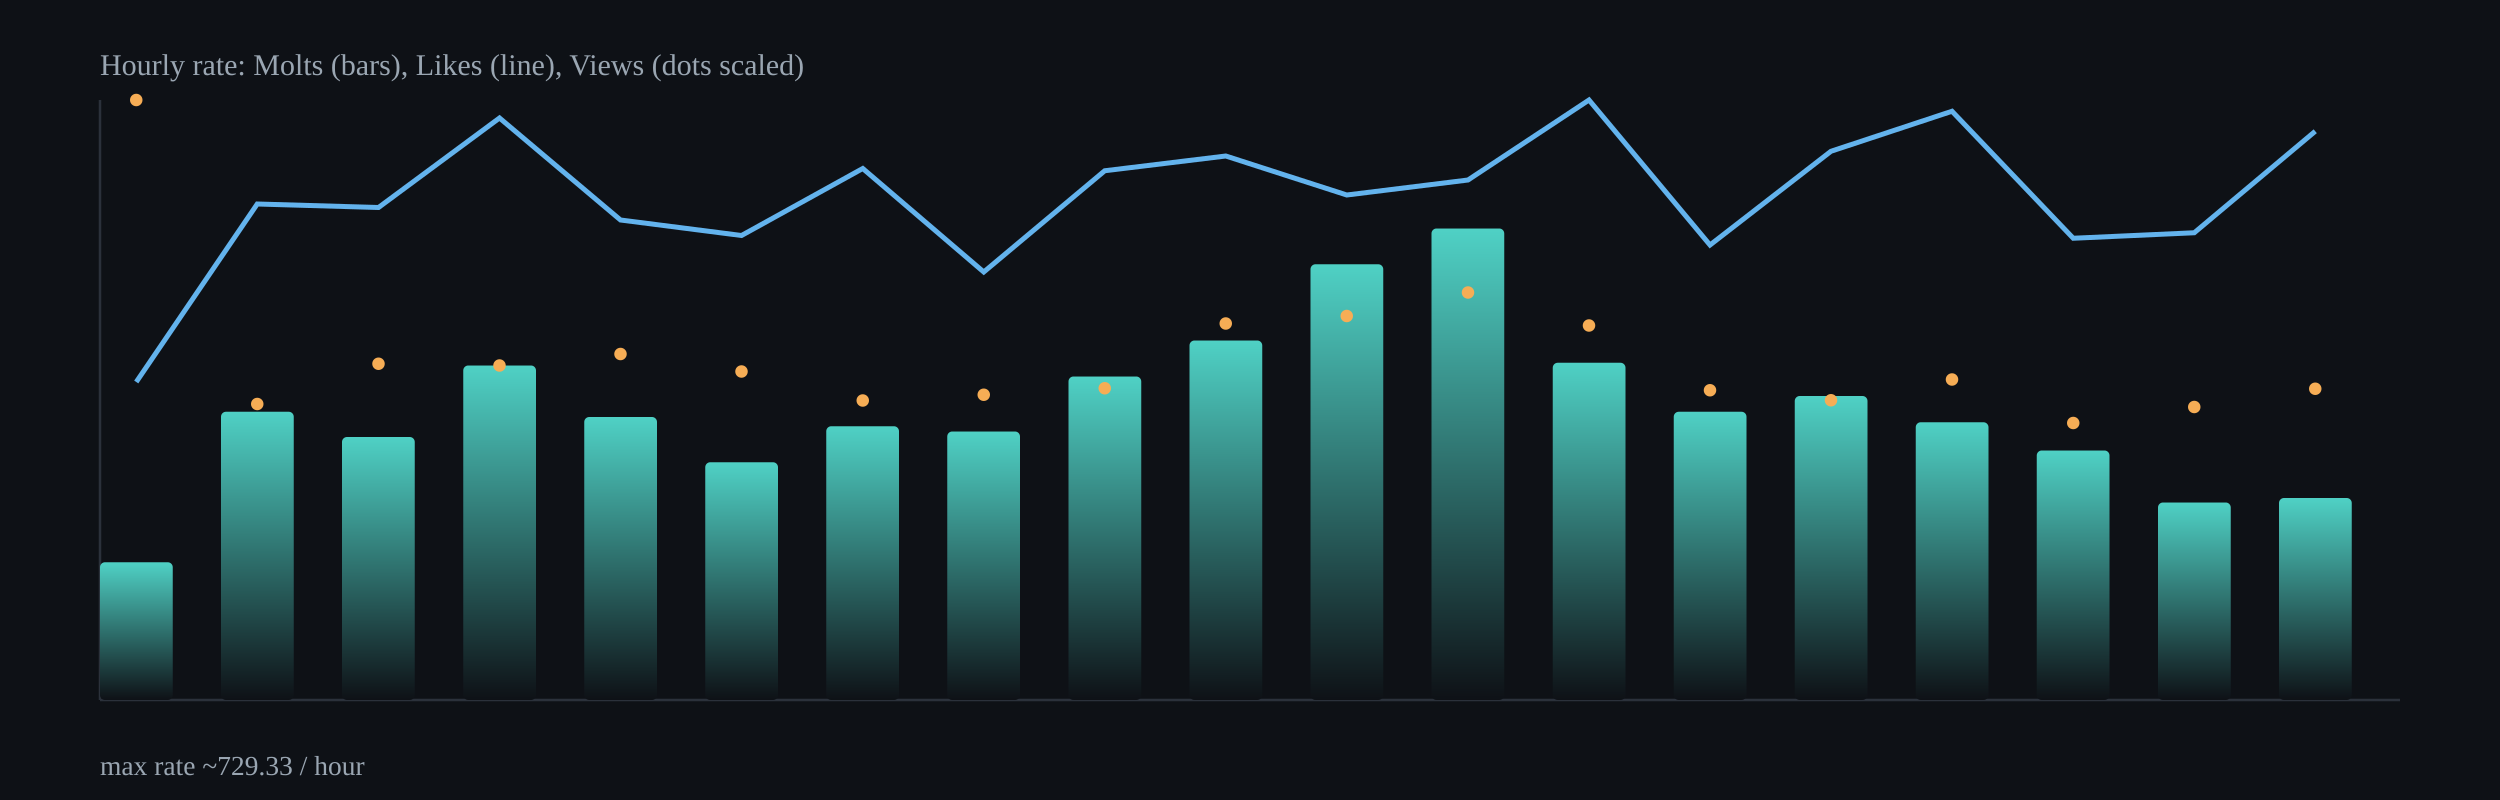
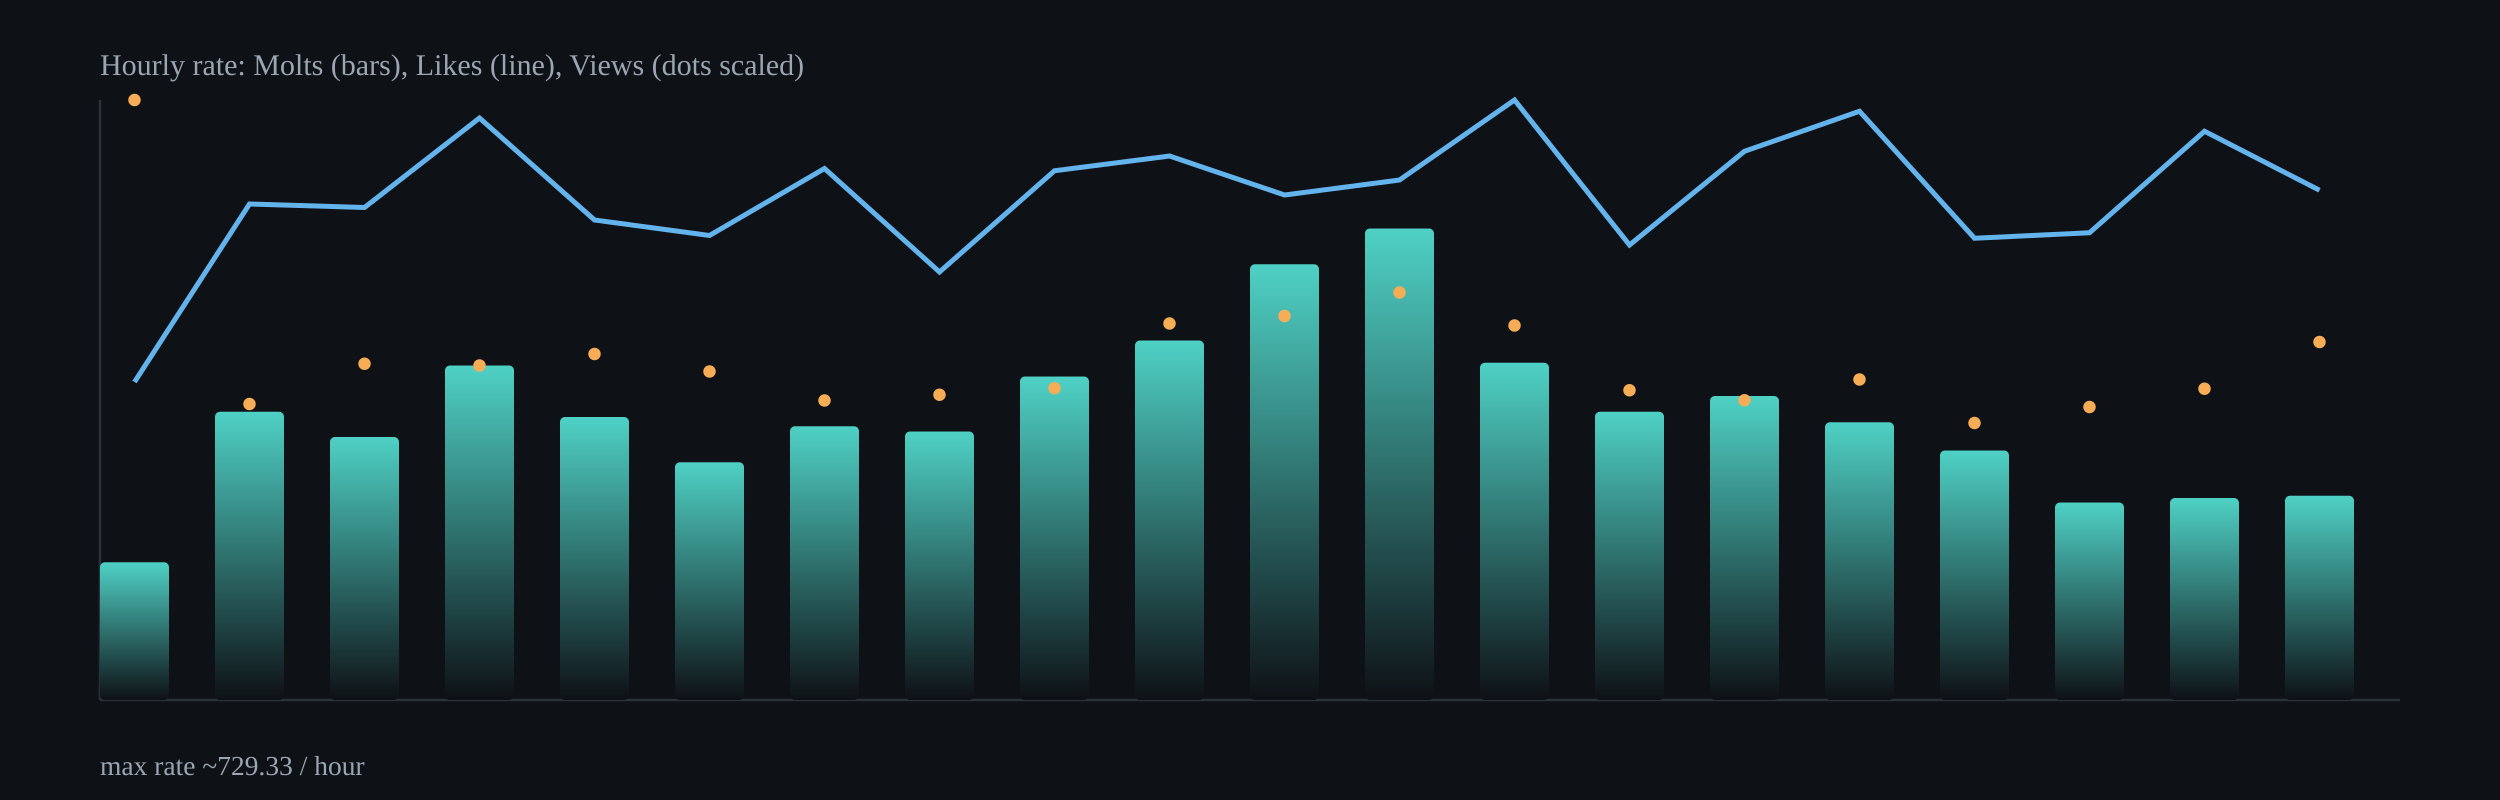
<svg xmlns="http://www.w3.org/2000/svg" width="1000" height="320" viewBox="0 0 1000 320">
  <defs>
    <linearGradient id="barGrad" x1="0" x2="0" y1="0" y2="1">
      <stop offset="0%" stop-color="#4fd1c5" />
      <stop offset="100%" stop-color="#0e1116" />
    </linearGradient>
  </defs>
  <rect x="0" y="0" width="1000" height="320" fill="#0e1116" />
  <g stroke="#2b313b" stroke-width="1">
    <line x1="40" y1="280" x2="960" y2="280" />
    <line x1="40" y1="40" x2="40" y2="280" />
  </g>
-   <rect x="40.0" y="224.9" width="29.1" height="55.1" rx="2" fill="url(#barGrad)" />
-   <rect x="88.4" y="164.7" width="29.1" height="115.3" rx="2" fill="url(#barGrad)" />
-   <rect x="136.8" y="174.8" width="29.1" height="105.2" rx="2" fill="url(#barGrad)" />
-   <rect x="185.3" y="146.2" width="29.1" height="133.8" rx="2" fill="url(#barGrad)" />
-   <rect x="233.7" y="166.8" width="29.1" height="113.2" rx="2" fill="url(#barGrad)" />
-   <rect x="282.1" y="184.9" width="29.1" height="95.1" rx="2" fill="url(#barGrad)" />
-   <rect x="330.5" y="170.5" width="29.1" height="109.5" rx="2" fill="url(#barGrad)" />
-   <rect x="378.9" y="172.6" width="29.1" height="107.4" rx="2" fill="url(#barGrad)" />
-   <rect x="427.4" y="150.6" width="29.1" height="129.4" rx="2" fill="url(#barGrad)" />
-   <rect x="475.8" y="136.2" width="29.1" height="143.8" rx="2" fill="url(#barGrad)" />
-   <rect x="524.2" y="105.7" width="29.1" height="174.3" rx="2" fill="url(#barGrad)" />
-   <rect x="572.6" y="91.4" width="29.1" height="188.6" rx="2" fill="url(#barGrad)" />
-   <rect x="621.1" y="145.1" width="29.1" height="134.9" rx="2" fill="url(#barGrad)" />
-   <rect x="669.5" y="164.7" width="29.1" height="115.3" rx="2" fill="url(#barGrad)" />
-   <rect x="717.9" y="158.4" width="29.1" height="121.6" rx="2" fill="url(#barGrad)" />
-   <rect x="766.3" y="168.9" width="29.1" height="111.1" rx="2" fill="url(#barGrad)" />
-   <rect x="814.7" y="180.2" width="29.1" height="99.8" rx="2" fill="url(#barGrad)" />
-   <rect x="863.2" y="201.0" width="29.1" height="79.0" rx="2" fill="url(#barGrad)" />
-   <rect x="911.6" y="199.2" width="29.1" height="80.8" rx="2" fill="url(#barGrad)" />
-   <polyline fill="none" stroke="#63b3ed" stroke-width="2" points="54.5,152.8 102.9,81.6 151.4,83.0 199.8,47.2 248.2,88.0 296.6,94.2 345.1,67.4 393.5,108.8 441.9,68.3 490.3,62.4 538.7,78.0 587.2,72.0 635.6,40.0 684.0,98.0 732.4,60.5 780.8,44.5 829.3,95.3 877.7,93.1 926.1,52.5" />
-   <circle cx="54.5" cy="40.0" r="2.5" fill="#f6ad55" />
-   <circle cx="102.9" cy="161.6" r="2.5" fill="#f6ad55" />
-   <circle cx="151.4" cy="145.5" r="2.5" fill="#f6ad55" />
-   <circle cx="199.8" cy="146.2" r="2.5" fill="#f6ad55" />
-   <circle cx="248.2" cy="141.6" r="2.5" fill="#f6ad55" />
-   <circle cx="296.6" cy="148.6" r="2.5" fill="#f6ad55" />
-   <circle cx="345.1" cy="160.2" r="2.5" fill="#f6ad55" />
-   <circle cx="393.5" cy="157.9" r="2.5" fill="#f6ad55" />
-   <circle cx="441.9" cy="155.3" r="2.5" fill="#f6ad55" />
-   <circle cx="490.3" cy="129.4" r="2.5" fill="#f6ad55" />
-   <circle cx="538.7" cy="126.4" r="2.5" fill="#f6ad55" />
-   <circle cx="587.2" cy="117.0" r="2.5" fill="#f6ad55" />
-   <circle cx="635.6" cy="130.2" r="2.5" fill="#f6ad55" />
-   <circle cx="684.0" cy="156.1" r="2.5" fill="#f6ad55" />
-   <circle cx="732.4" cy="160.1" r="2.5" fill="#f6ad55" />
-   <circle cx="780.8" cy="151.8" r="2.5" fill="#f6ad55" />
-   <circle cx="829.3" cy="169.2" r="2.5" fill="#f6ad55" />
-   <circle cx="877.7" cy="162.8" r="2.5" fill="#f6ad55" />
-   <circle cx="926.1" cy="155.5" r="2.5" fill="#f6ad55" />
+   <rect x="40.0" y="224.9" width="27.6" height="55.1" rx="2" fill="url(#barGrad)" />
+   <rect x="86.0" y="164.7" width="27.6" height="115.3" rx="2" fill="url(#barGrad)" />
+   <rect x="132.0" y="174.8" width="27.6" height="105.2" rx="2" fill="url(#barGrad)" />
+   <rect x="178.0" y="146.2" width="27.6" height="133.8" rx="2" fill="url(#barGrad)" />
+   <rect x="224.0" y="166.8" width="27.6" height="113.2" rx="2" fill="url(#barGrad)" />
+   <rect x="270.0" y="184.9" width="27.6" height="95.1" rx="2" fill="url(#barGrad)" />
+   <rect x="316.0" y="170.5" width="27.6" height="109.5" rx="2" fill="url(#barGrad)" />
+   <rect x="362.0" y="172.6" width="27.6" height="107.4" rx="2" fill="url(#barGrad)" />
+   <rect x="408.0" y="150.6" width="27.6" height="129.4" rx="2" fill="url(#barGrad)" />
+   <rect x="454.0" y="136.2" width="27.6" height="143.8" rx="2" fill="url(#barGrad)" />
+   <rect x="500.0" y="105.7" width="27.6" height="174.3" rx="2" fill="url(#barGrad)" />
+   <rect x="546.0" y="91.4" width="27.6" height="188.6" rx="2" fill="url(#barGrad)" />
+   <rect x="592.0" y="145.1" width="27.6" height="134.9" rx="2" fill="url(#barGrad)" />
+   <rect x="638.0" y="164.7" width="27.6" height="115.3" rx="2" fill="url(#barGrad)" />
+   <rect x="684.0" y="158.4" width="27.6" height="121.6" rx="2" fill="url(#barGrad)" />
+   <rect x="730.0" y="168.9" width="27.6" height="111.1" rx="2" fill="url(#barGrad)" />
+   <rect x="776.0" y="180.2" width="27.6" height="99.8" rx="2" fill="url(#barGrad)" />
+   <rect x="822.0" y="201.0" width="27.6" height="79.0" rx="2" fill="url(#barGrad)" />
+   <rect x="868.0" y="199.2" width="27.6" height="80.8" rx="2" fill="url(#barGrad)" />
+   <rect x="914.0" y="198.3" width="27.6" height="81.7" rx="2" fill="url(#barGrad)" />
+   <polyline fill="none" stroke="#63b3ed" stroke-width="2" points="53.8,152.8 99.8,81.6 145.8,83.0 191.8,47.2 237.8,88.0 283.8,94.2 329.8,67.4 375.8,108.8 421.8,68.3 467.8,62.4 513.8,78.0 559.8,72.0 605.8,40.0 651.8,98.0 697.8,60.5 743.8,44.5 789.8,95.3 835.8,93.1 881.8,52.5 927.8,76.1" />
+   <circle cx="53.8" cy="40.0" r="2.5" fill="#f6ad55" />
+   <circle cx="99.8" cy="161.6" r="2.5" fill="#f6ad55" />
+   <circle cx="145.8" cy="145.5" r="2.5" fill="#f6ad55" />
+   <circle cx="191.8" cy="146.2" r="2.5" fill="#f6ad55" />
+   <circle cx="237.8" cy="141.6" r="2.5" fill="#f6ad55" />
+   <circle cx="283.8" cy="148.6" r="2.5" fill="#f6ad55" />
+   <circle cx="329.8" cy="160.2" r="2.5" fill="#f6ad55" />
+   <circle cx="375.8" cy="157.9" r="2.5" fill="#f6ad55" />
+   <circle cx="421.8" cy="155.3" r="2.5" fill="#f6ad55" />
+   <circle cx="467.8" cy="129.4" r="2.5" fill="#f6ad55" />
+   <circle cx="513.8" cy="126.4" r="2.5" fill="#f6ad55" />
+   <circle cx="559.8" cy="117.0" r="2.5" fill="#f6ad55" />
+   <circle cx="605.8" cy="130.2" r="2.5" fill="#f6ad55" />
+   <circle cx="651.8" cy="156.1" r="2.5" fill="#f6ad55" />
+   <circle cx="697.8" cy="160.1" r="2.5" fill="#f6ad55" />
+   <circle cx="743.8" cy="151.8" r="2.5" fill="#f6ad55" />
+   <circle cx="789.8" cy="169.2" r="2.5" fill="#f6ad55" />
+   <circle cx="835.8" cy="162.8" r="2.5" fill="#f6ad55" />
+   <circle cx="881.8" cy="155.5" r="2.5" fill="#f6ad55" />
+   <circle cx="927.8" cy="136.8" r="2.5" fill="#f6ad55" />
  <text x="40" y="30" fill="#9aa6b2" font-size="12">Hourly rate: Molts (bars), Likes (line), Views (dots scaled)</text>
  <text x="40" y="310" fill="#9aa6b2" font-size="11">max rate ~729.33 / hour</text>
</svg>
